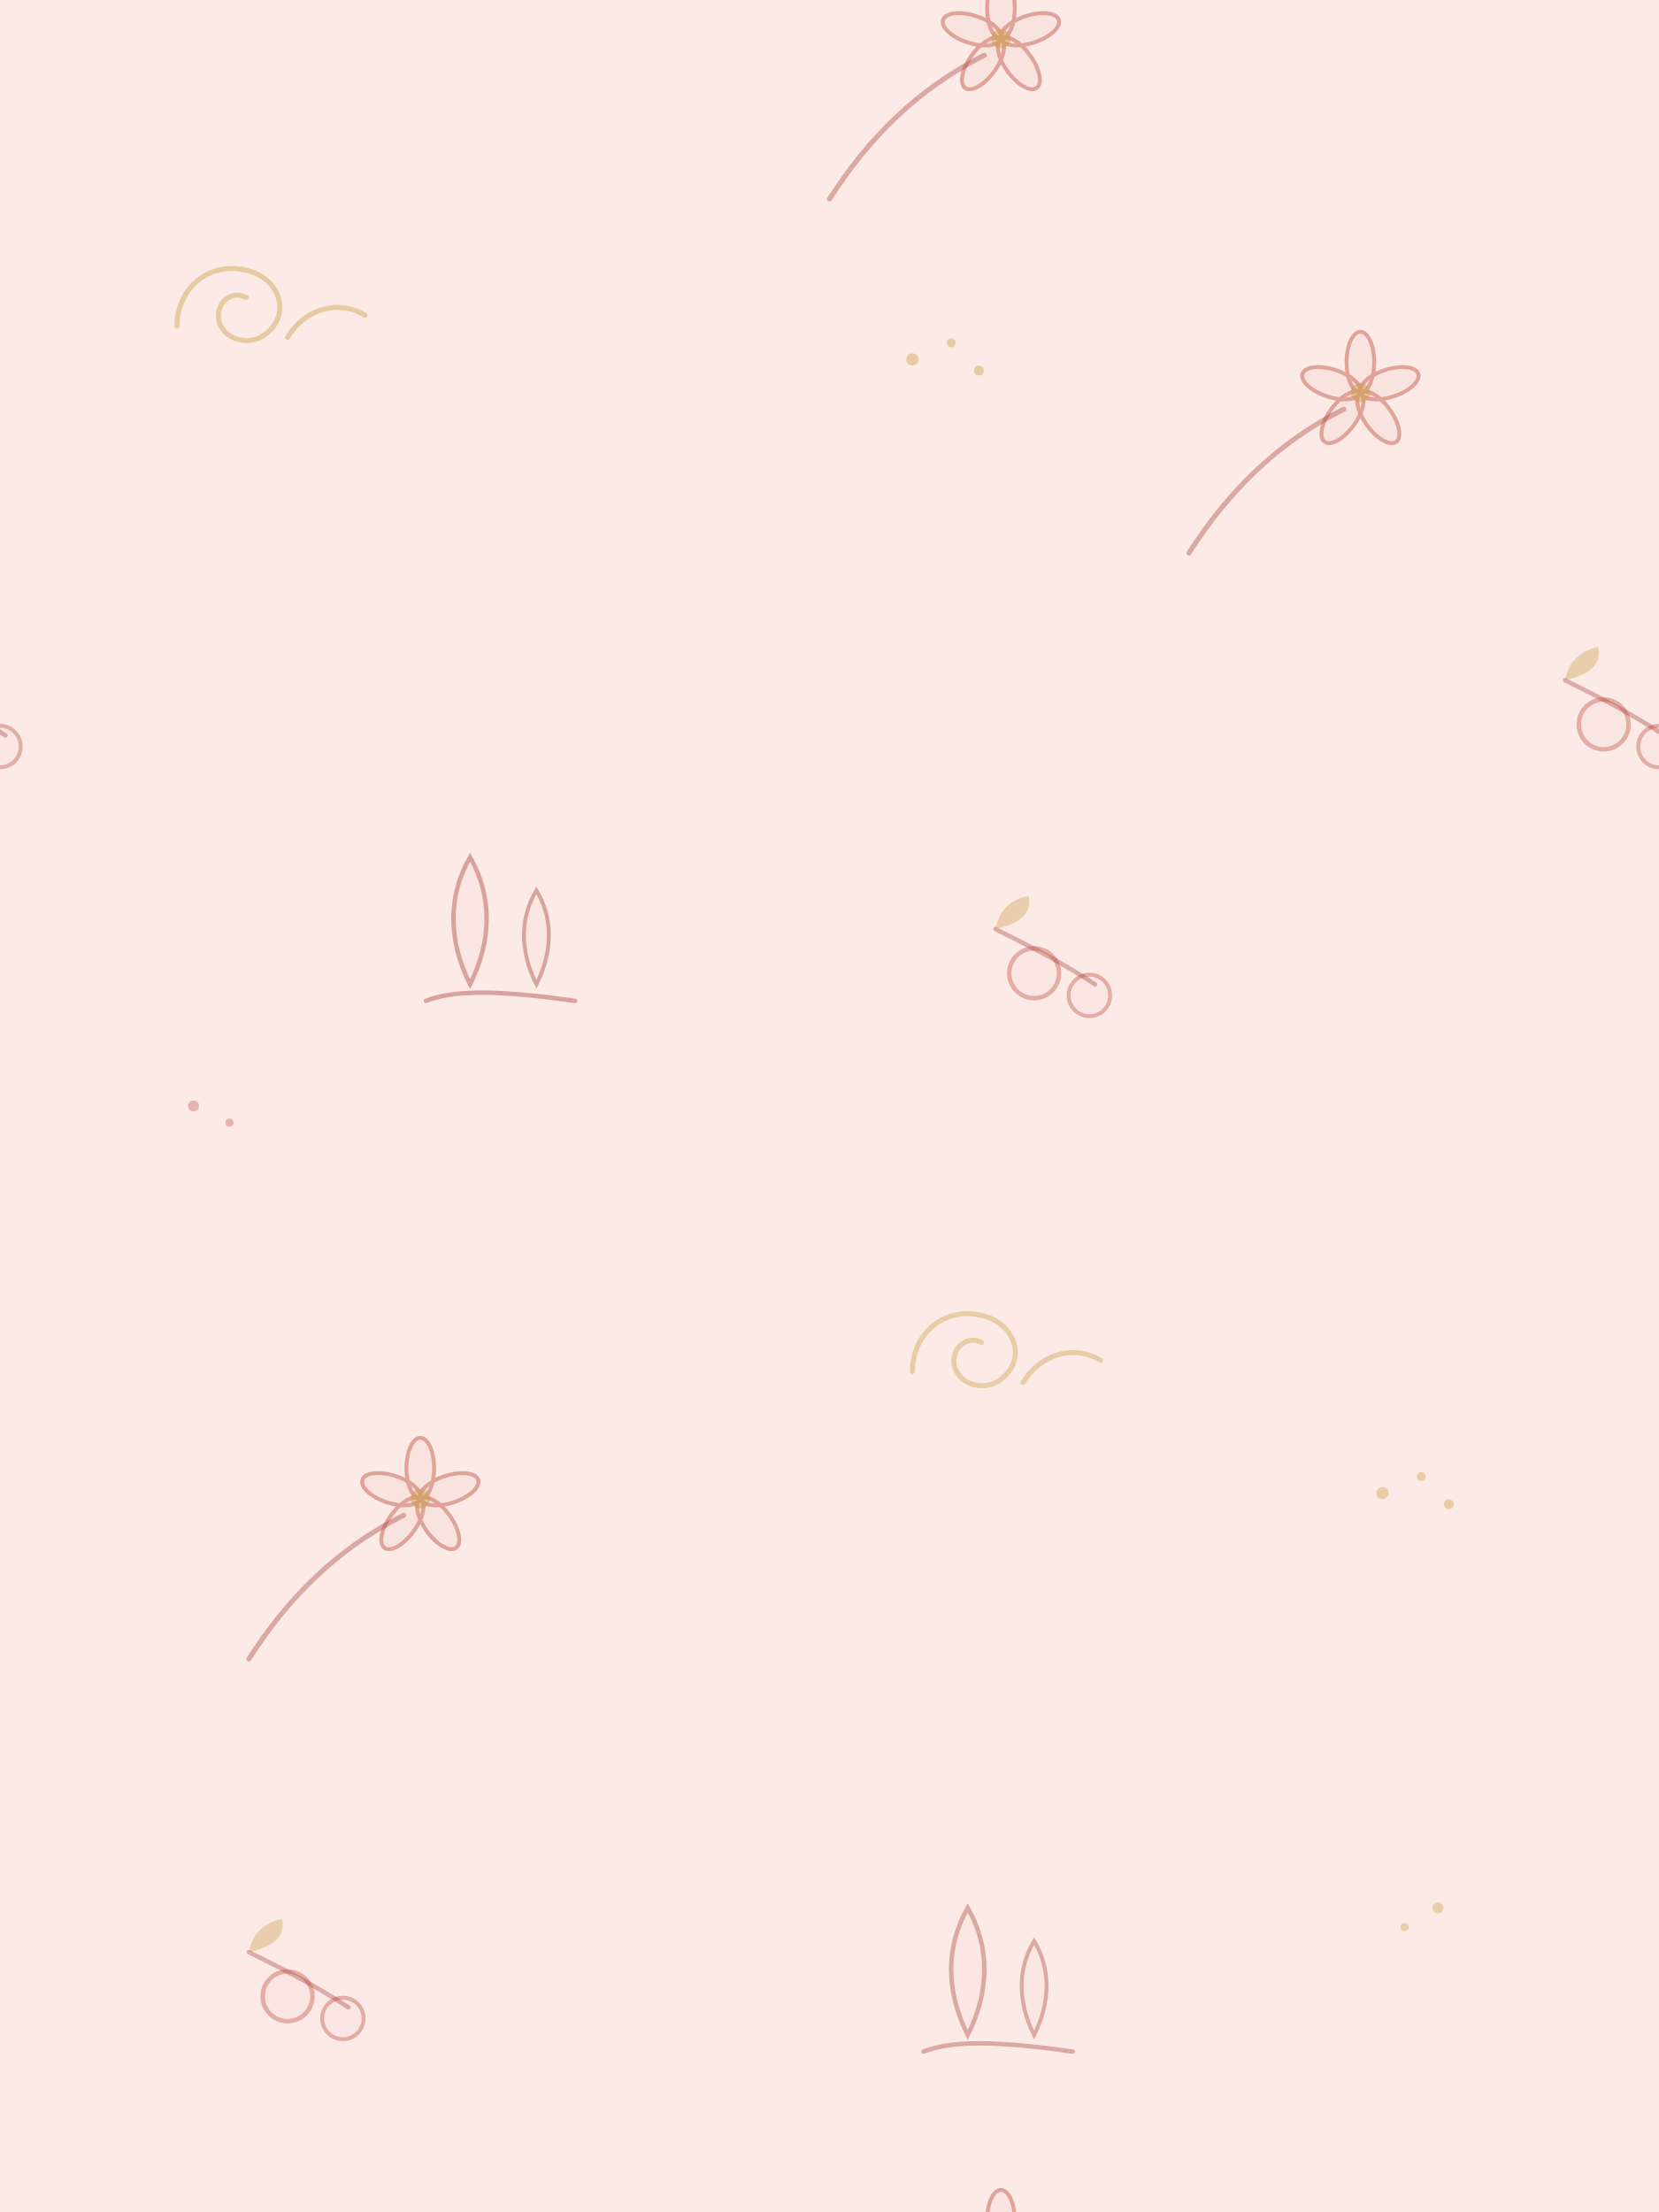
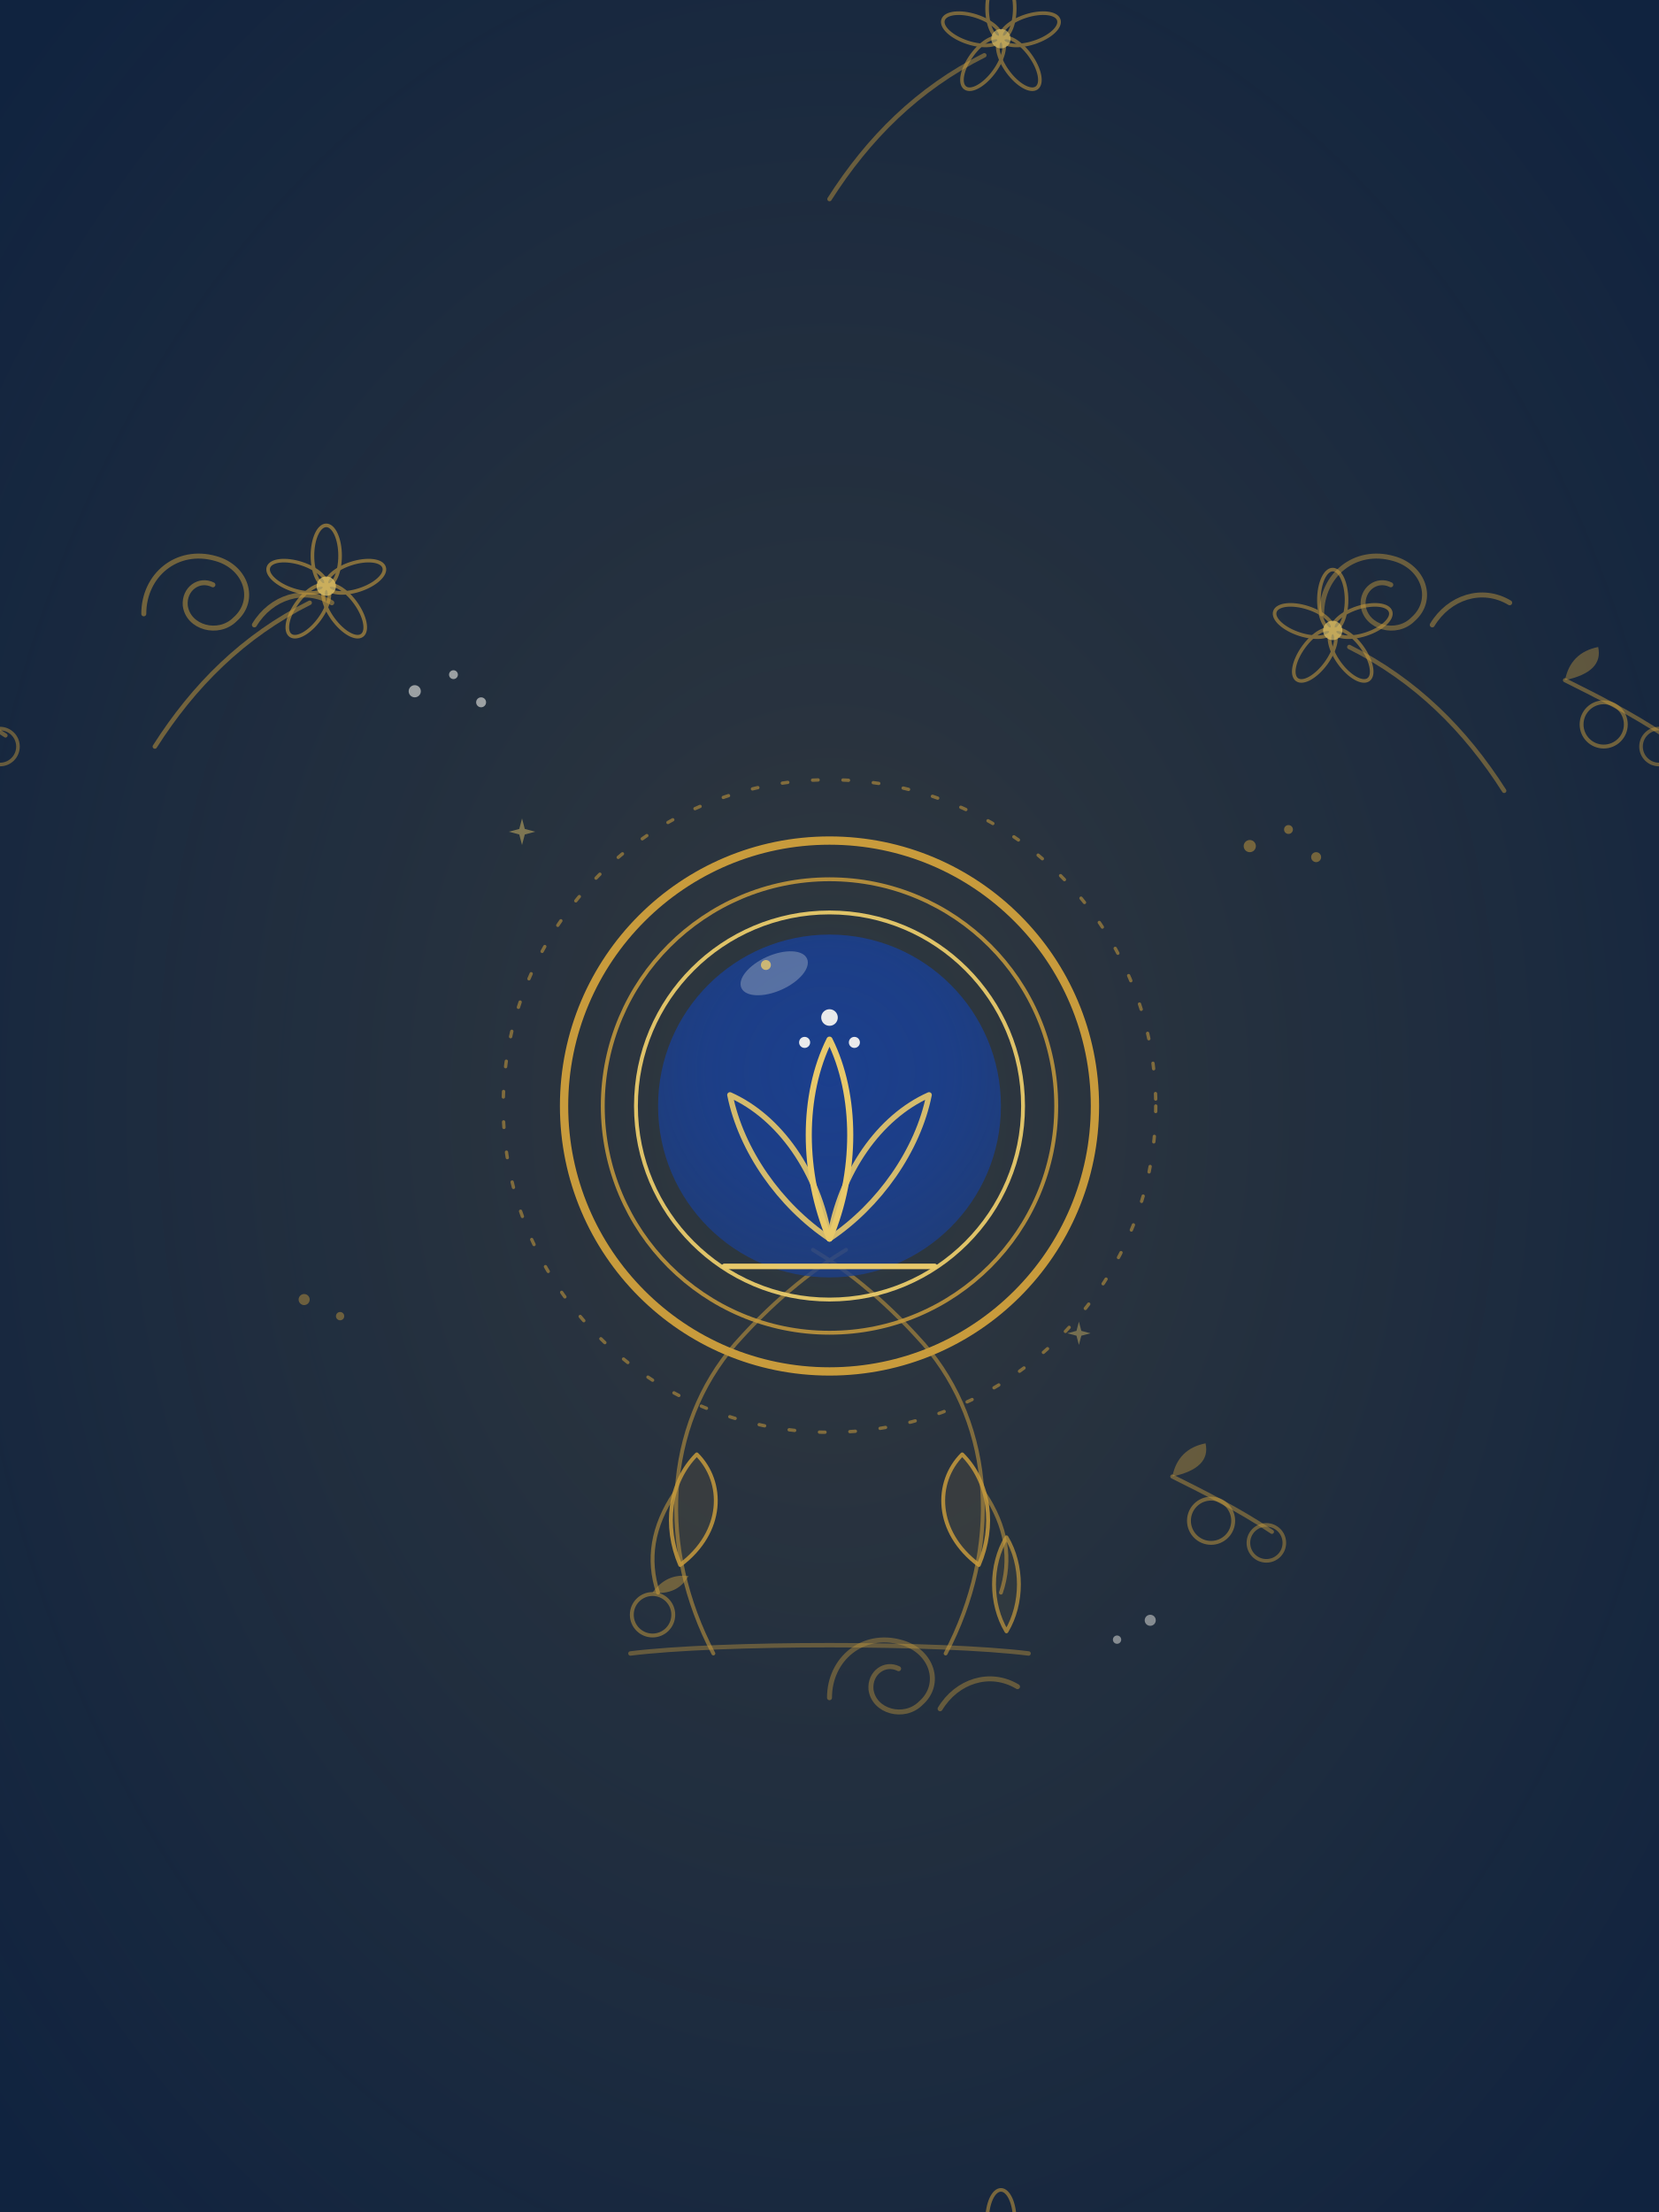
<svg xmlns="http://www.w3.org/2000/svg" width="600" height="800" viewBox="0 0 600 800" role="img">
-   <rect width="600" height="800" fill="#FBEAE6" />
-   <g transform="translate(64 92)" fill="none" stroke="#C89B3C" stroke-width="1.8" stroke-linecap="round" opacity="0.4">
+   <defs>
+     <radialGradient id="ttHalo" cx="0.5" cy="0.5" r="0.68">
+       <stop offset="0" stop-color="#C89B3C" stop-opacity="0.18" />
+       <stop offset="1" stop-color="#C89B3C" stop-opacity="0" />
+     </radialGradient>
+     <radialGradient id="ttJewel" cx="0.5" cy="0.4" r="0.65">
+       <stop offset="0" stop-color="#1B3F8D" stop-opacity="1" />
+       <stop offset="0.55" stop-color="#1B3F8D" stop-opacity="0.92" />
+       <stop offset="1" stop-color="#1B3F8D" stop-opacity="0.72" />
+     </radialGradient>
+   </defs>
+   <rect width="600" height="800" fill="#10233F" />
+   <rect width="600" height="800" fill="url(#ttHalo)" />
+   <g transform="translate(52 196)" fill="none" stroke="#C89B3C" stroke-width="1.8" stroke-linecap="round" opacity="0.5">
    <path d="M0 26 C 0 12, 12 2, 26 6 C 37 9, 41 21, 33 28 C 27 34, 16 31, 15 23 C 14.5 17, 20 13, 25 15.5" />
    <path d="M40 30 C 46 20, 58 16, 68 22" />
  </g>
-   <g transform="translate(330 470)" fill="none" stroke="#C89B3C" stroke-width="1.8" stroke-linecap="round" opacity="0.38">
+   <g transform="translate(478 196)" fill="none" stroke="#C89B3C" stroke-width="1.8" stroke-linecap="round" opacity="0.45">
    <path d="M0 26 C 0 12, 12 2, 26 6 C 37 9, 41 21, 33 28 C 27 34, 16 31, 15 23 C 14.5 17, 20 13, 25 15.5" />
    <path d="M40 30 C 46 20, 58 16, 68 22" />
  </g>
-   <g transform="translate(430 140)">
-     <path d="M0 60 C 14 38, 32 20, 56 8" fill="none" stroke="#961914" stroke-width="1.8" stroke-linecap="round" opacity="0.32" />
-     <g transform="translate(62 2)" fill="#B73927" fill-opacity="0.1" stroke="#B73927" stroke-width="1.4" opacity="0.4">
+   <g transform="translate(300 588)" fill="none" stroke="#C89B3C" stroke-width="1.8" stroke-linecap="round" opacity="0.4">
+     <path d="M0 26 C 0 12, 12 2, 26 6 C 37 9, 41 21, 33 28 C 27 34, 16 31, 15 23 C 14.5 17, 20 13, 25 15.5" />
+     <path d="M40 30 C 46 20, 58 16, 68 22" />
+   </g>
+   <g transform="translate(56 210)">
+     <path d="M0 60 C 14 38, 32 20, 56 8" fill="none" stroke="#C89B3C" stroke-width="1.6" stroke-linecap="round" opacity="0.5" />
+     <g transform="translate(62 2)" fill="none" stroke="#C89B3C" stroke-width="1.3" opacity="0.6">
      <ellipse rx="5" ry="11" transform="rotate(0) translate(0 -11)" />
      <ellipse rx="5" ry="11" transform="rotate(72) translate(0 -11)" />
      <ellipse rx="5" ry="11" transform="rotate(144) translate(0 -11)" />
      <ellipse rx="5" ry="11" transform="rotate(216) translate(0 -11)" />
      <ellipse rx="5" ry="11" transform="rotate(288) translate(0 -11)" />
    </g>
-     <circle cx="62" cy="2" r="3.5" fill="#C89B3C" opacity="0.45" />
+     <circle cx="62" cy="2" r="3.5" fill="#E8C96A" opacity="0.7" />
  </g>
-   <g transform="translate(90 540)">
-     <path d="M0 60 C 14 38, 32 20, 56 8" fill="none" stroke="#961914" stroke-width="1.8" stroke-linecap="round" opacity="0.32" />
-     <g transform="translate(62 2)" fill="#B73927" fill-opacity="0.1" stroke="#B73927" stroke-width="1.4" opacity="0.4">
+   <g transform="translate(544 226) scale(-1 1)">
+     <path d="M0 60 C 14 38, 32 20, 56 8" fill="none" stroke="#C89B3C" stroke-width="1.6" stroke-linecap="round" opacity="0.45" />
+     <g transform="translate(62 2)" fill="none" stroke="#C89B3C" stroke-width="1.3" opacity="0.55">
      <ellipse rx="5" ry="11" transform="rotate(0) translate(0 -11)" />
      <ellipse rx="5" ry="11" transform="rotate(72) translate(0 -11)" />
      <ellipse rx="5" ry="11" transform="rotate(144) translate(0 -11)" />
      <ellipse rx="5" ry="11" transform="rotate(216) translate(0 -11)" />
      <ellipse rx="5" ry="11" transform="rotate(288) translate(0 -11)" />
    </g>
-     <circle cx="62" cy="2" r="3.5" fill="#C89B3C" opacity="0.45" />
+     <circle cx="62" cy="2" r="3.5" fill="#E8C96A" opacity="0.65" />
  </g>
-   <g transform="translate(150 300)" stroke="#961914" opacity="0.34" fill="none" stroke-linecap="round">
-     <path d="M20 56 C 28 40, 28 24, 20 10 C 12 24, 12 40, 20 56 Z" stroke-width="1.6" fill="#B73927" fill-opacity="0.07" />
-     <path d="M44 56 C 50 44, 50 32, 44 22 C 38 32, 38 44, 44 56 Z" stroke-width="1.4" fill="#B73927" fill-opacity="0.05" />
-     <path d="M4 62 C 14 58, 30 58, 58 62" stroke-width="1.6" />
+   <g transform="translate(424 528)">
+     <path d="M0 6 C 12 12, 24 18, 36 26" fill="none" stroke="#C89B3C" stroke-width="1.5" stroke-linecap="round" opacity="0.45" />
+     <circle cx="14" cy="22" r="8" fill="none" stroke="#C89B3C" stroke-width="1.4" opacity="0.5" />
+     <circle cx="34" cy="30" r="6.5" fill="none" stroke="#C89B3C" stroke-width="1.3" opacity="0.45" />
+     <path d="M0 6 q 2 -10 12 -12 q 2 9 -12 12 Z" fill="#C89B3C" opacity="0.4" />
  </g>
-   <g transform="translate(330 680)" stroke="#961914" opacity="0.32" fill="none" stroke-linecap="round">
-     <path d="M20 56 C 28 40, 28 24, 20 10 C 12 24, 12 40, 20 56 Z" stroke-width="1.6" fill="#B73927" fill-opacity="0.07" />
-     <path d="M44 56 C 50 44, 50 32, 44 22 C 38 32, 38 44, 44 56 Z" stroke-width="1.4" fill="#B73927" fill-opacity="0.05" />
-     <path d="M4 62 C 14 58, 30 58, 58 62" stroke-width="1.6" />
-   </g>
-   <g transform="translate(360 330)">
-     <path d="M0 6 C 12 12, 24 18, 36 26" fill="none" stroke="#961914" stroke-width="1.6" stroke-linecap="round" opacity="0.3" />
-     <circle cx="14" cy="22" r="9" fill="#B73927" fill-opacity="0.08" stroke="#B73927" stroke-width="1.6" opacity="0.35" />
-     <circle cx="34" cy="30" r="7.5" fill="#B73927" fill-opacity="0.08" stroke="#B73927" stroke-width="1.4" opacity="0.35" />
-     <path d="M0 6 q 2 -10 12 -12 q 2 9 -12 12 Z" fill="#C89B3C" opacity="0.35" />
-   </g>
-   <g transform="translate(90 700)">
-     <path d="M0 6 C 12 12, 24 18, 36 26" fill="none" stroke="#961914" stroke-width="1.6" stroke-linecap="round" opacity="0.3" />
-     <circle cx="14" cy="22" r="9" fill="#B73927" fill-opacity="0.08" stroke="#B73927" stroke-width="1.6" opacity="0.35" />
-     <circle cx="34" cy="30" r="7.5" fill="#B73927" fill-opacity="0.08" stroke="#B73927" stroke-width="1.4" opacity="0.35" />
-     <path d="M0 6 q 2 -10 12 -12 q 2 9 -12 12 Z" fill="#C89B3C" opacity="0.35" />
-   </g>
-   <g transform="translate(330 130)" fill="#C89B3C" opacity="0.4">
+   <g transform="translate(150 250)" fill="#FFFDF5" opacity="0.55">
    <circle cx="0" cy="0" r="2.2" />
    <circle cx="14" cy="-6" r="1.6" />
    <circle cx="24" cy="4" r="1.8" />
  </g>
-   <g transform="translate(500 540)" fill="#C89B3C" opacity="0.38">
+   <g transform="translate(452 306)" fill="#C89B3C" opacity="0.5">
    <circle cx="0" cy="0" r="2.2" />
    <circle cx="14" cy="-6" r="1.6" />
    <circle cx="24" cy="4" r="1.8" />
  </g>
-   <g transform="translate(70 400)" fill="#B73927" opacity="0.3">
+   <g transform="translate(110 470)" fill="#C89B3C" opacity="0.45">
    <circle cx="0" cy="0" r="2" />
    <circle cx="13" cy="6" r="1.5" />
  </g>
-   <g transform="translate(520 690)" fill="#C89B3C" opacity="0.35">
+   <g transform="translate(416 586)" fill="#FFFDF5" opacity="0.45">
    <circle cx="0" cy="0" r="2" />
    <circle cx="-12" cy="7" r="1.5" />
  </g>
+   <g fill="#E8C96A">
+     <path transform="translate(184 296) scale(0.4)" opacity="0.45" d="M12 0 L14.5 9.5 L24 12 L14.5 14.5 L12 24 L9.5 14.5 L0 12 L9.5 9.5 Z" />
+     <path transform="translate(386 478) scale(0.35)" opacity="0.4" d="M12 0 L14.5 9.5 L24 12 L14.5 14.5 L12 24 L9.5 14.5 L0 12 L9.5 9.5 Z" />
+   </g>
+   <path d="M228 598 C 260 594, 340 594, 372 598" fill="none" stroke="#C89B3C" stroke-width="1.6" stroke-linecap="round" opacity="0.4" />
+   <g fill="none" stroke="#C89B3C" stroke-width="1.4" stroke-linecap="round" opacity="0.55">
+     <path d="M258 598 C 238 560, 240 516, 266 486 C 282 468, 296 458, 306 452" />
+     <path d="M342 598 C 362 560, 360 516, 334 486 C 318 468, 304 458, 294 452" />
+     <path d="M244 540 C 236 552, 234 564, 238 576" />
+     <path d="M356 540 C 364 552, 366 564, 362 576" />
+   </g>
+   <g fill="#C89B3C" fill-opacity="0.12" stroke="#C89B3C" stroke-width="1.4" stroke-linejoin="round" opacity="0.85">
+     <path d="M246 566 C 240 552, 242 536, 252 526 C 262 536, 262 554, 246 566 Z" />
+     <path d="M354 566 C 360 552, 358 536, 348 526 C 338 536, 338 554, 354 566 Z" />
+   </g>
+   <circle cx="236" cy="584" r="7.5" fill="none" stroke="#C89B3C" stroke-width="1.4" opacity="0.5" />
+   <path d="M236 576 q 5 -7 13 -6 q -4 7 -13 6 Z" fill="#C89B3C" opacity="0.45" />
+   <path d="M364 590 C 358 580, 358 566, 364 556 C 370 566, 370 580, 364 590 Z" fill="#C89B3C" fill-opacity="0.10" stroke="#C89B3C" stroke-width="1.4" stroke-linejoin="round" opacity="0.7" />
+   <g fill="none" stroke="#C89B3C" stroke-linecap="round" stroke-linejoin="round">
+     <circle cx="300" cy="400" r="118" stroke-width="1.2" opacity="0.55" stroke-dasharray="2 9" />
+     <circle cx="300" cy="400" r="96" stroke-width="3" opacity="1" />
+     <circle cx="300" cy="400" r="82" stroke-width="1.4" opacity="0.85" />
+   </g>
+   <circle cx="300" cy="400" r="70" fill="none" stroke="#E8C96A" stroke-width="1.4" opacity="0.95" />
+   <circle cx="300" cy="400" r="62" fill="url(#ttJewel)" />
+   <ellipse cx="280" cy="352" rx="13" ry="6.5" transform="rotate(-24 280 352)" fill="#FFFEF1" opacity="0.26" />
+   <circle cx="277" cy="349" r="1.8" fill="#E8C96A" opacity="0.8" />
+   <g fill="none" stroke="#E8C96A" stroke-linecap="round" stroke-linejoin="round">
+     <path d="M300 448 C 290 424, 290 396, 300 376 C 310 396, 310 424, 300 448 Z" stroke-width="2.2" />
+     <path d="M300 448 C 282 436, 268 416, 264 396 C 282 404, 296 424, 300 448 Z" stroke-width="2" opacity="0.9" />
+     <path d="M300 448 C 318 436, 332 416, 336 396 C 318 404, 304 424, 300 448 Z" stroke-width="2" opacity="0.9" />
+     <path d="M262 458 L338 458" stroke-width="2" />
+   </g>
+   <g fill="#FFFDF5" opacity="0.9">
+     <circle cx="300" cy="368" r="3" />
+     <circle cx="291" cy="377" r="2" />
+     <circle cx="309" cy="377" r="2" />
+   </g>
  <g transform="translate(566 240)">
-     <path d="M0 6 C 12 12, 24 18, 36 26" fill="none" stroke="#961914" stroke-width="1.6" stroke-linecap="round" opacity="0.3" />
-     <circle cx="14" cy="22" r="9" fill="#B73927" fill-opacity="0.08" stroke="#B73927" stroke-width="1.6" opacity="0.35" />
-     <circle cx="34" cy="30" r="7.5" fill="#B73927" fill-opacity="0.08" stroke="#B73927" stroke-width="1.4" opacity="0.35" />
-     <path d="M0 6 q 2 -10 12 -12 q 2 9 -12 12 Z" fill="#C89B3C" opacity="0.35" />
+     <path d="M0 6 C 12 12, 24 18, 36 26" fill="none" stroke="#C89B3C" stroke-width="1.5" stroke-linecap="round" opacity="0.45" />
+     <circle cx="14" cy="22" r="8" fill="none" stroke="#C89B3C" stroke-width="1.4" opacity="0.5" />
+     <circle cx="34" cy="30" r="6.5" fill="none" stroke="#C89B3C" stroke-width="1.3" opacity="0.45" />
+     <path d="M0 6 q 2 -10 12 -12 q 2 9 -12 12 Z" fill="#C89B3C" opacity="0.4" />
  </g>
  <g transform="translate(-34 240)">
-     <path d="M0 6 C 12 12, 24 18, 36 26" fill="none" stroke="#961914" stroke-width="1.6" stroke-linecap="round" opacity="0.3" />
-     <circle cx="14" cy="22" r="9" fill="#B73927" fill-opacity="0.08" stroke="#B73927" stroke-width="1.6" opacity="0.35" />
-     <circle cx="34" cy="30" r="7.5" fill="#B73927" fill-opacity="0.08" stroke="#B73927" stroke-width="1.4" opacity="0.35" />
-     <path d="M0 6 q 2 -10 12 -12 q 2 9 -12 12 Z" fill="#C89B3C" opacity="0.35" />
+     <path d="M0 6 C 12 12, 24 18, 36 26" fill="none" stroke="#C89B3C" stroke-width="1.5" stroke-linecap="round" opacity="0.45" />
+     <circle cx="14" cy="22" r="8" fill="none" stroke="#C89B3C" stroke-width="1.4" opacity="0.5" />
+     <circle cx="34" cy="30" r="6.5" fill="none" stroke="#C89B3C" stroke-width="1.3" opacity="0.45" />
+     <path d="M0 6 q 2 -10 12 -12 q 2 9 -12 12 Z" fill="#C89B3C" opacity="0.4" />
  </g>
  <g transform="translate(300 812)">
-     <path d="M0 60 C 14 38, 32 20, 56 8" fill="none" stroke="#961914" stroke-width="1.8" stroke-linecap="round" opacity="0.32" />
-     <g transform="translate(62 2)" fill="#B73927" fill-opacity="0.1" stroke="#B73927" stroke-width="1.4" opacity="0.4">
+     <path d="M0 60 C 14 38, 32 20, 56 8" fill="none" stroke="#C89B3C" stroke-width="1.6" stroke-linecap="round" opacity="0.45" />
+     <g transform="translate(62 2)" fill="none" stroke="#C89B3C" stroke-width="1.3" opacity="0.55">
      <ellipse rx="5" ry="11" transform="rotate(0) translate(0 -11)" />
      <ellipse rx="5" ry="11" transform="rotate(72) translate(0 -11)" />
      <ellipse rx="5" ry="11" transform="rotate(144) translate(0 -11)" />
      <ellipse rx="5" ry="11" transform="rotate(216) translate(0 -11)" />
      <ellipse rx="5" ry="11" transform="rotate(288) translate(0 -11)" />
    </g>
-     <circle cx="62" cy="2" r="3.5" fill="#C89B3C" opacity="0.45" />
+     <circle cx="62" cy="2" r="3.5" fill="#E8C96A" opacity="0.6" />
  </g>
  <g transform="translate(300 12)">
-     <path d="M0 60 C 14 38, 32 20, 56 8" fill="none" stroke="#961914" stroke-width="1.8" stroke-linecap="round" opacity="0.32" />
-     <g transform="translate(62 2)" fill="#B73927" fill-opacity="0.1" stroke="#B73927" stroke-width="1.4" opacity="0.4">
+     <path d="M0 60 C 14 38, 32 20, 56 8" fill="none" stroke="#C89B3C" stroke-width="1.6" stroke-linecap="round" opacity="0.45" />
+     <g transform="translate(62 2)" fill="none" stroke="#C89B3C" stroke-width="1.3" opacity="0.55">
      <ellipse rx="5" ry="11" transform="rotate(0) translate(0 -11)" />
      <ellipse rx="5" ry="11" transform="rotate(72) translate(0 -11)" />
      <ellipse rx="5" ry="11" transform="rotate(144) translate(0 -11)" />
      <ellipse rx="5" ry="11" transform="rotate(216) translate(0 -11)" />
      <ellipse rx="5" ry="11" transform="rotate(288) translate(0 -11)" />
    </g>
-     <circle cx="62" cy="2" r="3.5" fill="#C89B3C" opacity="0.45" />
+     <circle cx="62" cy="2" r="3.5" fill="#E8C96A" opacity="0.6" />
  </g>
</svg>
